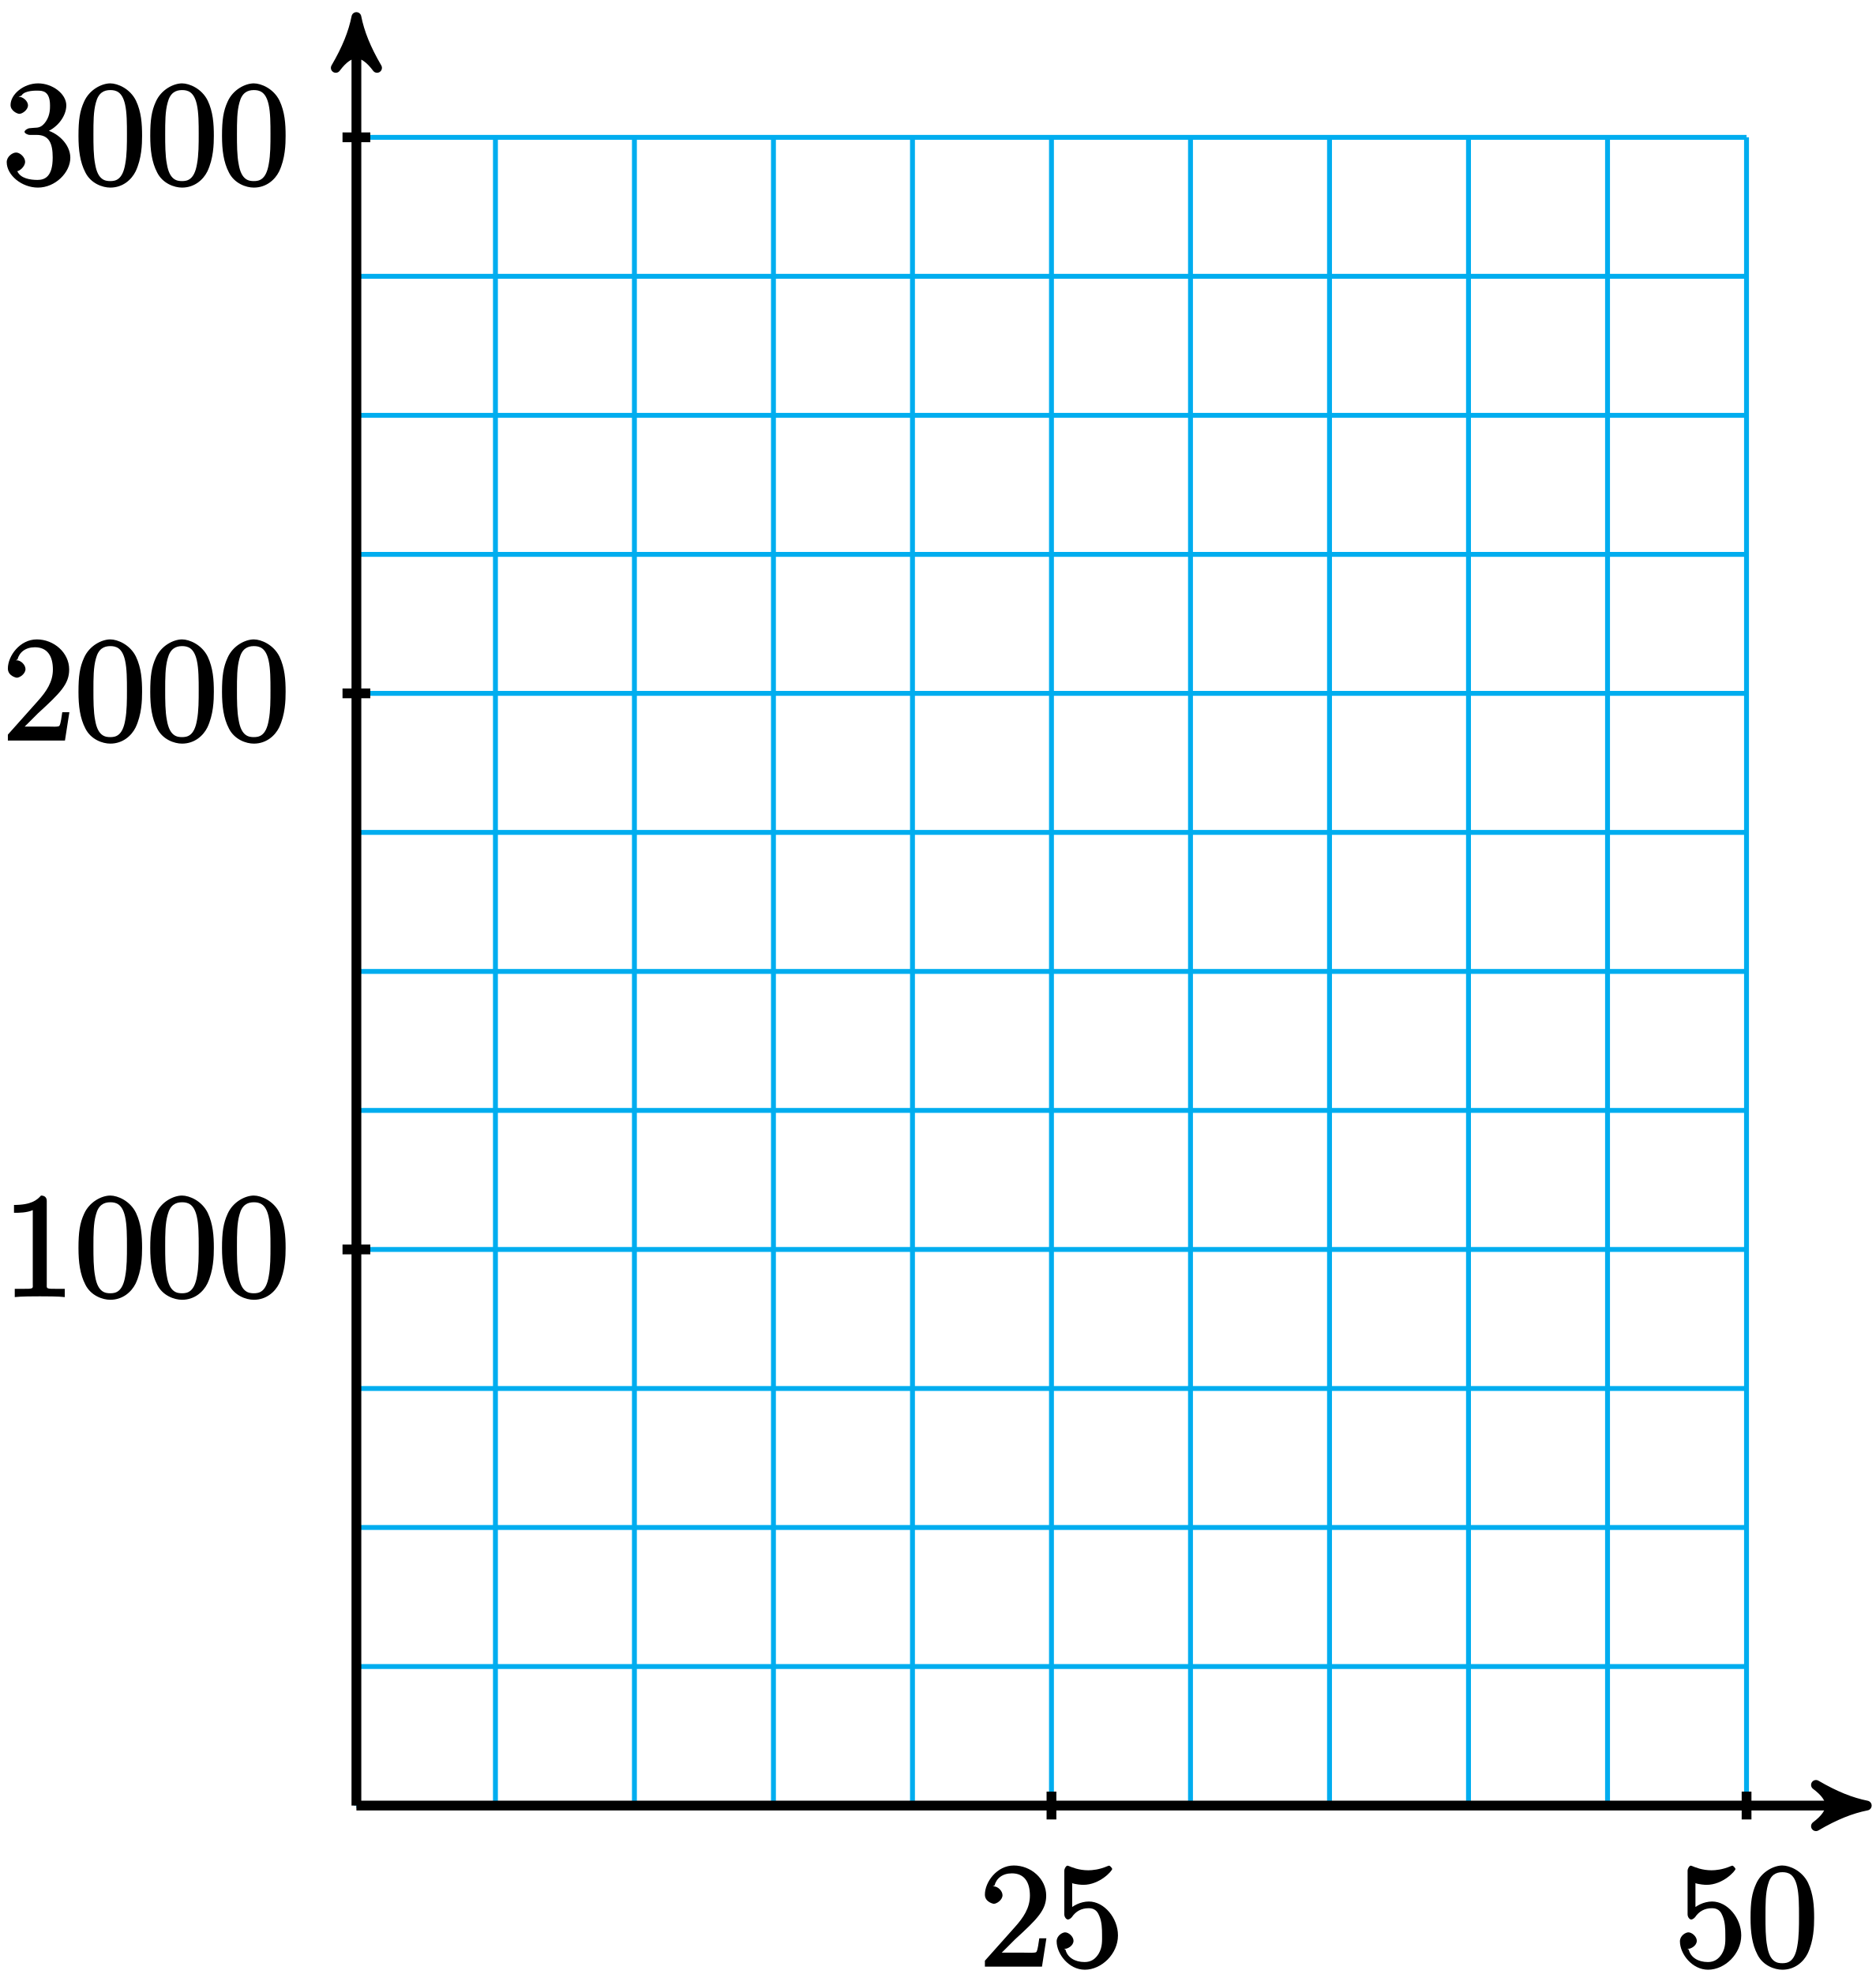
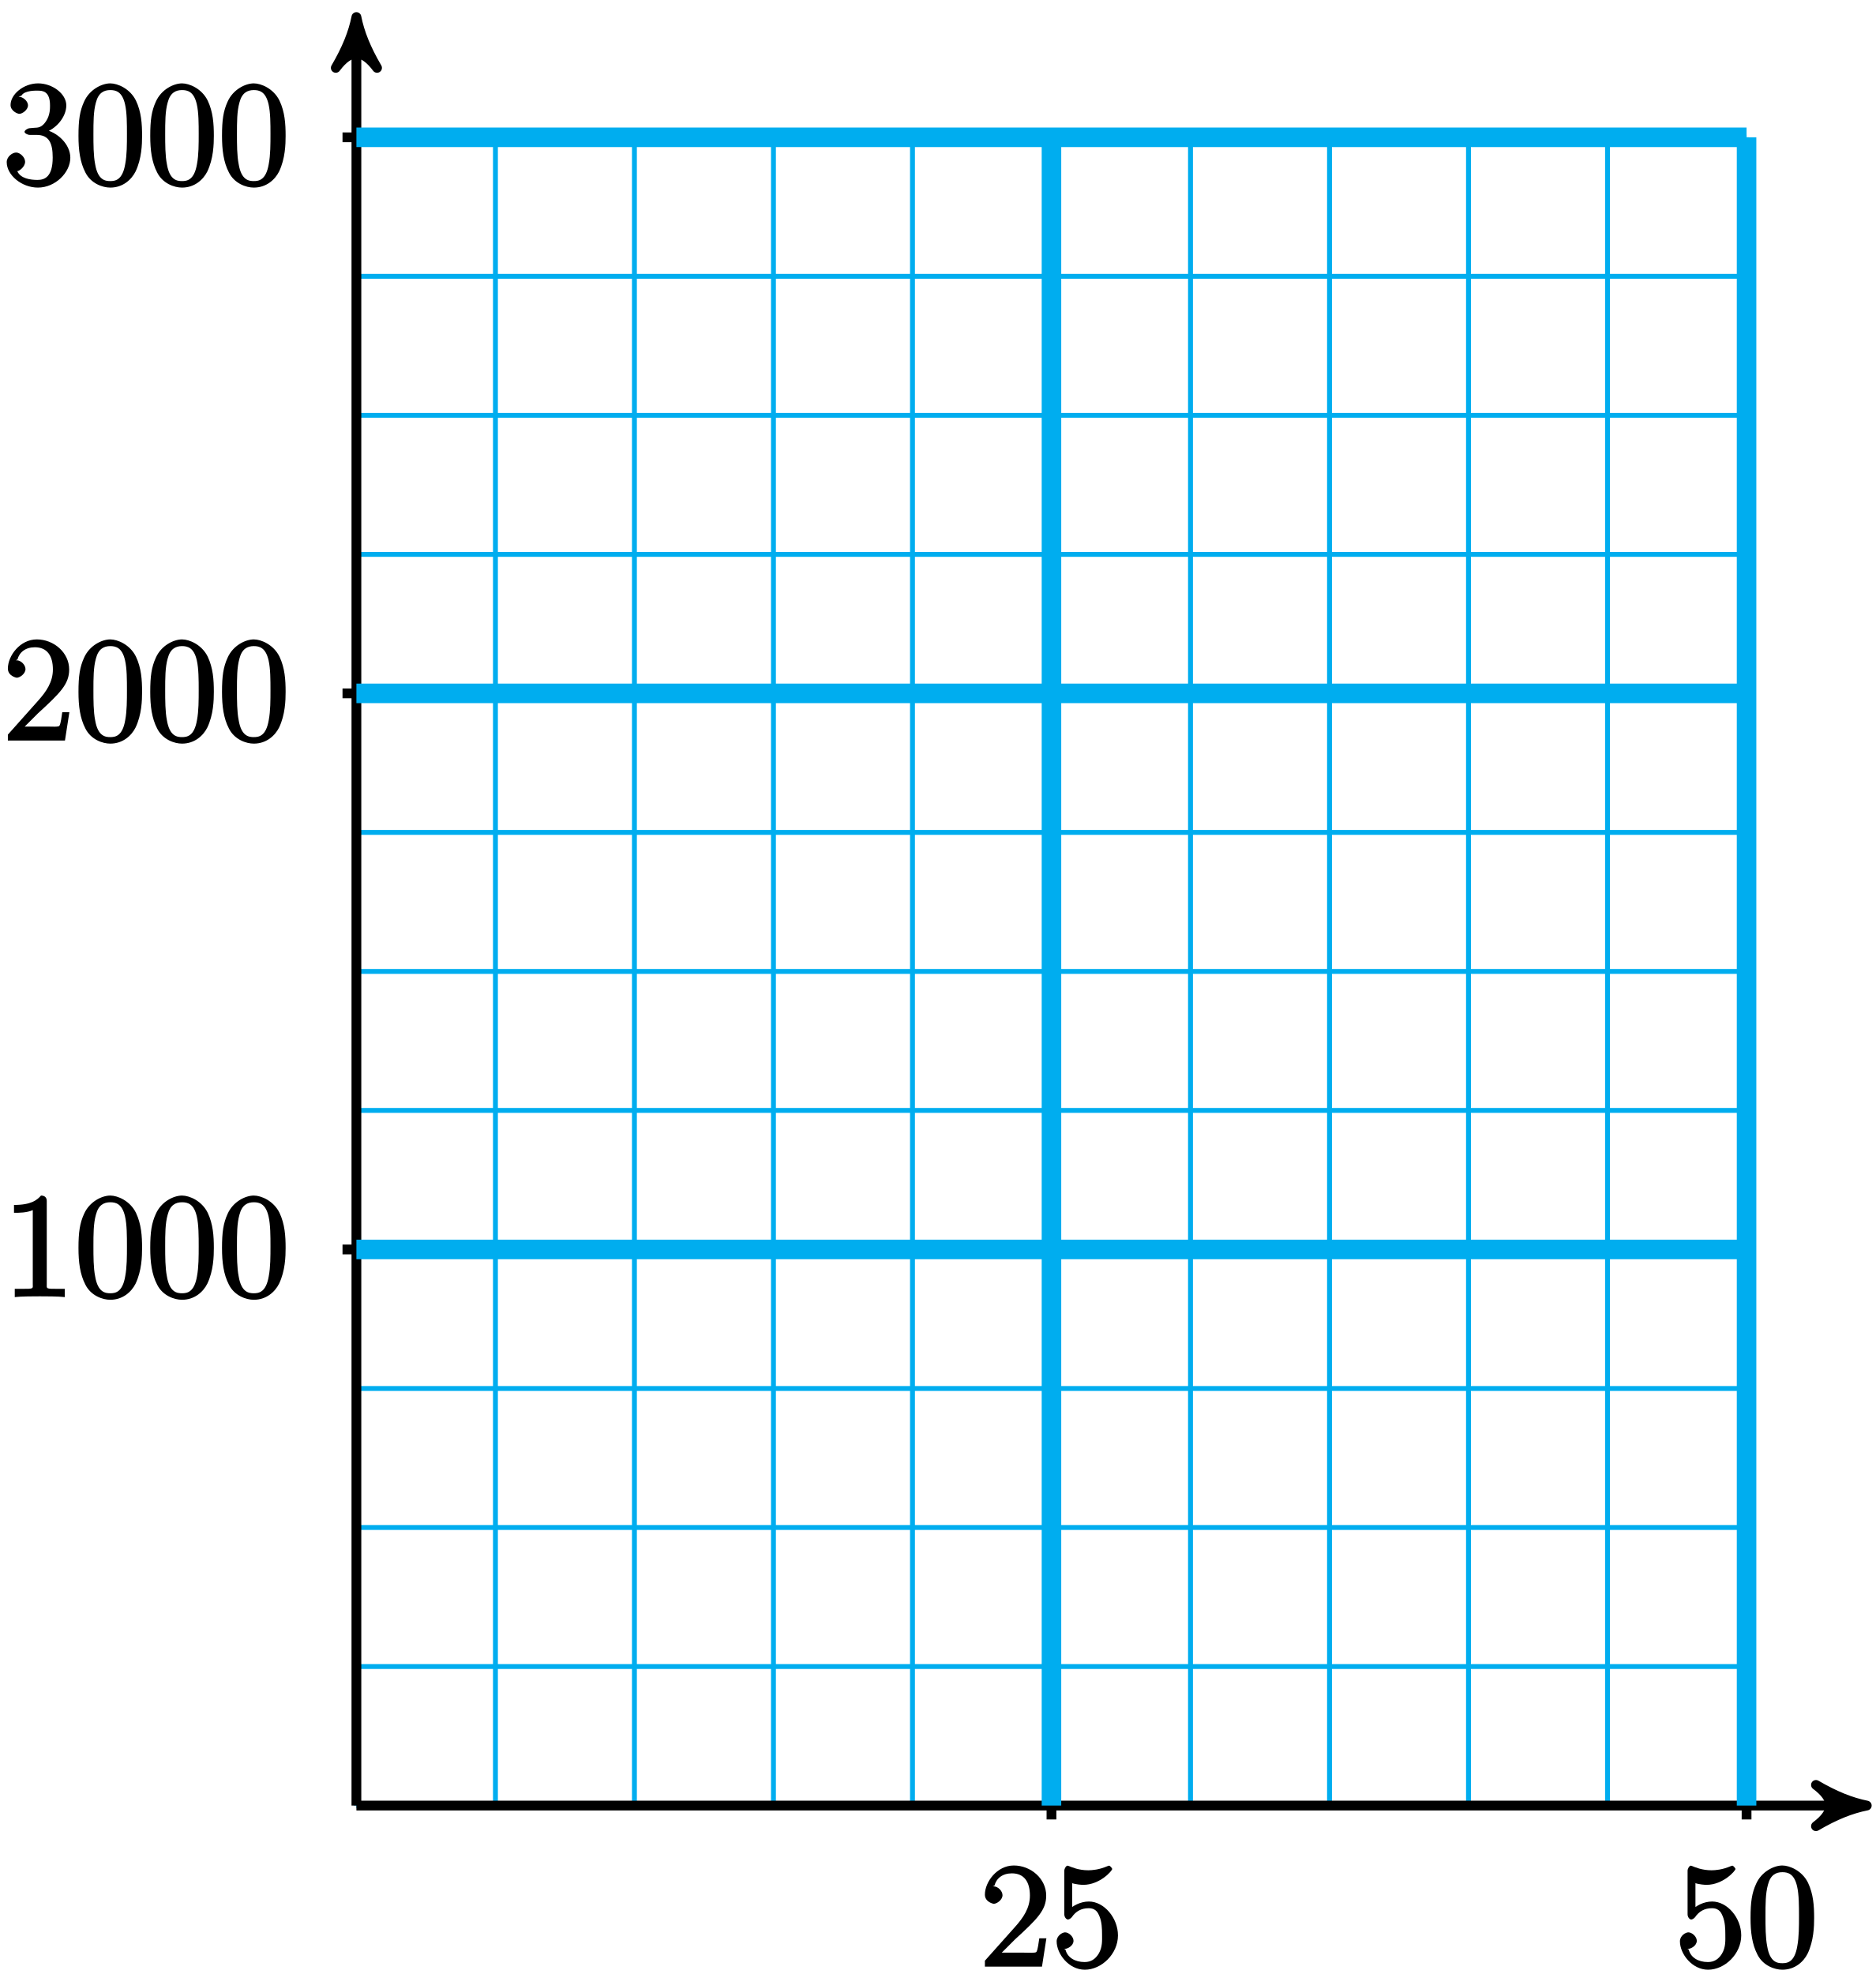
<svg xmlns="http://www.w3.org/2000/svg" xmlns:xlink="http://www.w3.org/1999/xlink" width="153pt" height="161pt" viewBox="0 0 153 161" version="1.1">
  <defs>
    <g>
      <symbol overflow="visible" id="glyph0-0">
        <path style="stroke:none;" d="" />
      </symbol>
      <symbol overflow="visible" id="glyph0-1">
        <path style="stroke:none;" d="M 5.266 -2.312 L 4.859 -2.312 C 4.797 -1.953 4.75 -1.406 4.625 -1.203 C 4.547 -1.094 3.984 -1.141 3.625 -1.141 L 1.406 -1.141 L 1.516 -0.891 C 1.844 -1.156 2.562 -1.922 2.875 -2.219 C 4.703 -3.891 5.422 -4.609 5.422 -5.797 C 5.422 -7.172 4.172 -8.25 2.781 -8.25 C 1.406 -8.25 0.422 -6.906 0.422 -5.875 C 0.422 -5.266 1.109 -5.125 1.141 -5.125 C 1.406 -5.125 1.859 -5.453 1.859 -5.828 C 1.859 -6.172 1.484 -6.547 1.141 -6.547 C 1.047 -6.547 1.016 -6.547 1.203 -6.609 C 1.359 -7.203 1.859 -7.609 2.625 -7.609 C 3.641 -7.609 4.094 -6.891 4.094 -5.797 C 4.094 -4.781 3.562 -4 2.875 -3.234 L 0.422 -0.484 L 0.422 0 L 5.078 0 L 5.438 -2.312 Z M 5.266 -2.312 " />
      </symbol>
      <symbol overflow="visible" id="glyph0-2">
        <path style="stroke:none;" d="M 1.531 -6.844 C 2.047 -6.688 2.469 -6.672 2.594 -6.672 C 3.938 -6.672 4.953 -7.812 4.953 -7.969 C 4.953 -8.016 4.781 -8.234 4.703 -8.234 C 4.688 -8.234 4.656 -8.234 4.547 -8.188 C 3.891 -7.906 3.312 -7.859 3 -7.859 C 2.219 -7.859 1.656 -8.109 1.422 -8.203 C 1.344 -8.234 1.312 -8.234 1.297 -8.234 C 1.203 -8.234 1.047 -8.016 1.047 -7.812 L 1.047 -4.266 C 1.047 -4.047 1.203 -3.844 1.344 -3.844 C 1.406 -3.844 1.531 -3.891 1.656 -4.031 C 1.984 -4.516 2.438 -4.766 3.031 -4.766 C 3.672 -4.766 3.812 -4.328 3.906 -4.125 C 4.109 -3.656 4.125 -3.078 4.125 -2.625 C 4.125 -2.156 4.172 -1.594 3.844 -1.047 C 3.578 -0.625 3.234 -0.375 2.703 -0.375 C 1.906 -0.375 1.297 -0.75 1.141 -1.391 C 0.984 -1.453 1.047 -1.453 1.109 -1.453 C 1.312 -1.453 1.797 -1.703 1.797 -2.109 C 1.797 -2.453 1.406 -2.797 1.109 -2.797 C 0.891 -2.797 0.422 -2.531 0.422 -2.062 C 0.422 -1.047 1.406 0.25 2.719 0.25 C 4.078 0.25 5.422 -1.031 5.422 -2.547 C 5.422 -3.969 4.297 -5.312 3.047 -5.312 C 2.359 -5.312 1.719 -4.953 1.406 -4.625 L 1.688 -4.516 L 1.688 -6.797 Z M 1.531 -6.844 " />
      </symbol>
      <symbol overflow="visible" id="glyph0-3">
        <path style="stroke:none;" d="M 5.516 -3.969 C 5.516 -4.953 5.453 -5.922 5.016 -6.844 C 4.531 -7.828 3.516 -8.25 2.922 -8.25 C 2.234 -8.25 1.219 -7.75 0.781 -6.75 C 0.438 -6 0.328 -5.266 0.328 -3.969 C 0.328 -2.812 0.453 -1.828 0.891 -0.984 C 1.344 -0.078 2.297 0.25 2.922 0.25 C 3.953 0.25 4.656 -0.406 4.984 -1.062 C 5.484 -2.109 5.516 -3.281 5.516 -3.969 Z M 2.922 -0.281 C 2.531 -0.281 1.906 -0.344 1.688 -1.656 C 1.547 -2.359 1.547 -3.281 1.547 -4.109 C 1.547 -5.094 1.547 -5.969 1.75 -6.688 C 1.953 -7.484 2.406 -7.703 2.922 -7.703 C 3.375 -7.703 3.891 -7.578 4.125 -6.547 C 4.281 -5.875 4.281 -4.922 4.281 -4.109 C 4.281 -3.312 4.281 -2.406 4.141 -1.672 C 3.922 -0.359 3.328 -0.281 2.922 -0.281 Z M 2.922 -0.281 " />
      </symbol>
      <symbol overflow="visible" id="glyph0-4">
        <path style="stroke:none;" d="M 3.594 -7.812 C 3.594 -8.078 3.438 -8.25 3.125 -8.25 C 2.797 -7.875 2.312 -7.484 0.922 -7.484 L 0.922 -6.844 C 1.359 -6.844 1.953 -6.844 2.453 -7.062 L 2.453 -1.062 C 2.453 -0.641 2.578 -0.641 1.531 -0.641 L 0.984 -0.641 L 0.984 0.031 C 1.484 -0.031 2.641 -0.031 3.031 -0.031 C 3.438 -0.031 4.578 -0.031 5.062 0.031 L 5.062 -0.641 L 4.531 -0.641 C 3.484 -0.641 3.594 -0.641 3.594 -1.062 Z M 3.594 -7.812 " />
      </symbol>
      <symbol overflow="visible" id="glyph0-5">
        <path style="stroke:none;" d="M 2.203 -4.594 C 2 -4.578 1.781 -4.406 1.781 -4.297 C 1.781 -4.188 2.016 -4.047 2.219 -4.047 L 2.766 -4.047 C 3.797 -4.047 4.078 -3.344 4.078 -2.203 C 4.078 -0.641 3.438 -0.375 2.844 -0.375 C 2.266 -0.375 1.453 -0.484 1.188 -1.094 C 1.328 -1.078 1.828 -1.438 1.828 -1.859 C 1.828 -2.219 1.422 -2.609 1.094 -2.609 C 0.797 -2.609 0.328 -2.281 0.328 -1.828 C 0.328 -0.766 1.547 0.25 2.875 0.25 C 4.297 0.25 5.516 -0.984 5.516 -2.188 C 5.516 -3.281 4.469 -4.297 3.328 -4.5 L 3.328 -4.203 C 4.359 -4.5 5.188 -5.516 5.188 -6.453 C 5.188 -7.406 4.047 -8.25 2.891 -8.25 C 1.703 -8.25 0.641 -7.359 0.641 -6.484 C 0.641 -6.016 1.188 -5.766 1.359 -5.766 C 1.609 -5.766 2.062 -6.094 2.062 -6.453 C 2.062 -6.844 1.609 -7.156 1.344 -7.156 C 1.281 -7.156 1.25 -7.156 1.531 -7.25 C 1.781 -7.703 2.797 -7.656 2.859 -7.656 C 3.25 -7.656 3.859 -7.625 3.859 -6.453 C 3.859 -6.234 3.875 -5.672 3.531 -5.156 C 3.172 -4.625 2.875 -4.641 2.562 -4.625 Z M 2.203 -4.594 " />
      </symbol>
    </g>
  </defs>
  <g id="surface1">
    <path style="fill:none;stroke-width:0.399;stroke-linecap:butt;stroke-linejoin:miter;stroke:rgb(0%,67.839%,93.729%);stroke-opacity:1;stroke-miterlimit:10;" d="M 0 -0.002 L 113.387 -0.002 M 0 11.338 L 113.387 11.338 M 0 22.678 L 113.387 22.678 M 0 34.014 L 113.387 34.014 M 0 45.354 L 113.387 45.354 M 0 56.694 L 113.387 56.694 M 0 68.03 L 113.387 68.03 M 0 79.369 L 113.387 79.369 M 0 90.709 L 113.387 90.709 M 0 102.045 L 113.387 102.045 M 0 113.385 L 113.387 113.385 M 0 124.725 L 113.387 124.725 M 0 136.057 L 113.387 136.057 M 0 -0.002 L 0 136.061 M 11.34 -0.002 L 11.34 136.061 M 22.676 -0.002 L 22.676 136.061 M 34.016 -0.002 L 34.016 136.061 M 45.356 -0.002 L 45.356 136.061 M 56.692 -0.002 L 56.692 136.061 M 68.032 -0.002 L 68.032 136.061 M 79.371 -0.002 L 79.371 136.061 M 90.707 -0.002 L 90.707 136.061 M 102.047 -0.002 L 102.047 136.061 M 113.383 -0.002 L 113.383 136.061 " transform="matrix(1,0,0,-1,29.07,147.26)" />
    <path style="fill:none;stroke-width:0.797;stroke-linecap:butt;stroke-linejoin:miter;stroke:rgb(0%,0%,0%);stroke-opacity:1;stroke-miterlimit:10;" d="M 0 -0.002 L 122.157 -0.002 " transform="matrix(1,0,0,-1,29.07,147.26)" />
    <path style="fill-rule:nonzero;fill:rgb(0%,0%,0%);fill-opacity:1;stroke-width:0.797;stroke-linecap:butt;stroke-linejoin:round;stroke:rgb(0%,0%,0%);stroke-opacity:1;stroke-miterlimit:10;" d="M 1.036 -0.002 C -0.261 0.26 -1.554 0.776 -3.108 1.682 C -1.554 0.518 -1.554 -0.517 -3.108 -1.685 C -1.554 -0.775 -0.261 -0.26 1.036 -0.002 Z M 1.036 -0.002 " transform="matrix(1,0,0,-1,151.2255,147.26)" />
    <path style="fill:none;stroke-width:0.797;stroke-linecap:butt;stroke-linejoin:miter;stroke:rgb(0%,0%,0%);stroke-opacity:1;stroke-miterlimit:10;" d="M 0 -0.002 L 0 144.834 " transform="matrix(1,0,0,-1,29.07,147.26)" />
    <path style="fill-rule:nonzero;fill:rgb(0%,0%,0%);fill-opacity:1;stroke-width:0.797;stroke-linecap:butt;stroke-linejoin:round;stroke:rgb(0%,0%,0%);stroke-opacity:1;stroke-miterlimit:10;" d="M 1.037 -0 C -0.26 0.258 -1.553 0.777 -3.108 1.683 C -1.553 0.519 -1.553 -0.52 -3.108 -1.684 C -1.553 -0.778 -0.26 -0.258 1.037 -0 Z M 1.037 -0 " transform="matrix(0,-1,-1,0,29.07,2.4274)" />
    <path style="fill:none;stroke-width:0.797;stroke-linecap:butt;stroke-linejoin:miter;stroke:rgb(0%,0%,0%);stroke-opacity:1;stroke-miterlimit:10;" d="M 56.692 1.135 L 56.692 -1.135 " transform="matrix(1,0,0,-1,29.07,147.26)" />
    <g style="fill:rgb(0%,0%,0%);fill-opacity:1;">
      <use xlink:href="#glyph0-1" x="79.91" y="160.4" />
      <use xlink:href="#glyph0-2" x="85.763" y="160.4" />
    </g>
+     <path style="fill:none;stroke-width:1.594;stroke-linecap:butt;stroke-linejoin:miter;stroke:rgb(0%,67.839%,93.729%);stroke-opacity:1;stroke-miterlimit:10;" d="M 56.692 -0.002 L 56.692 136.061 " transform="matrix(1,0,0,-1,29.07,147.26)" />
    <path style="fill:none;stroke-width:0.797;stroke-linecap:butt;stroke-linejoin:miter;stroke:rgb(0%,0%,0%);stroke-opacity:1;stroke-miterlimit:10;" d="M 113.387 1.135 L 113.387 -1.135 " transform="matrix(1,0,0,-1,29.07,147.26)" />
    <g style="fill:rgb(0%,0%,0%);fill-opacity:1;">
      <use xlink:href="#glyph0-2" x="136.6" y="160.4" />
      <use xlink:href="#glyph0-3" x="142.453" y="160.4" />
    </g>
+     <path style="fill:none;stroke-width:1.594;stroke-linecap:butt;stroke-linejoin:miter;stroke:rgb(0%,67.839%,93.729%);stroke-opacity:1;stroke-miterlimit:10;" d="M 113.387 -0.002 L 113.387 136.061 " transform="matrix(1,0,0,-1,29.07,147.26)" />
    <path style="fill:none;stroke-width:0.797;stroke-linecap:butt;stroke-linejoin:miter;stroke:rgb(0%,0%,0%);stroke-opacity:1;stroke-miterlimit:10;" d="M 1.133 45.354 L -1.133 45.354 " transform="matrix(1,0,0,-1,29.07,147.26)" />
    <g style="fill:rgb(0%,0%,0%);fill-opacity:1;">
      <use xlink:href="#glyph0-4" x="0.22" y="105.76" />
      <use xlink:href="#glyph0-3" x="6.073" y="105.76" />
      <use xlink:href="#glyph0-3" x="11.926" y="105.76" />
      <use xlink:href="#glyph0-3" x="17.78" y="105.76" />
    </g>
+     <path style="fill:none;stroke-width:1.594;stroke-linecap:butt;stroke-linejoin:miter;stroke:rgb(0%,67.839%,93.729%);stroke-opacity:1;stroke-miterlimit:10;" d="M 0 45.354 L 113.387 45.354 " transform="matrix(1,0,0,-1,29.07,147.26)" />
    <path style="fill:none;stroke-width:0.797;stroke-linecap:butt;stroke-linejoin:miter;stroke:rgb(0%,0%,0%);stroke-opacity:1;stroke-miterlimit:10;" d="M 1.133 90.709 L -1.133 90.709 " transform="matrix(1,0,0,-1,29.07,147.26)" />
    <g style="fill:rgb(0%,0%,0%);fill-opacity:1;">
      <use xlink:href="#glyph0-1" x="0.22" y="60.4" />
      <use xlink:href="#glyph0-3" x="6.073" y="60.4" />
      <use xlink:href="#glyph0-3" x="11.926" y="60.4" />
      <use xlink:href="#glyph0-3" x="17.78" y="60.4" />
    </g>
+     <path style="fill:none;stroke-width:1.594;stroke-linecap:butt;stroke-linejoin:miter;stroke:rgb(0%,67.839%,93.729%);stroke-opacity:1;stroke-miterlimit:10;" d="M 0 90.709 L 113.387 90.709 " transform="matrix(1,0,0,-1,29.07,147.26)" />
    <path style="fill:none;stroke-width:0.797;stroke-linecap:butt;stroke-linejoin:miter;stroke:rgb(0%,0%,0%);stroke-opacity:1;stroke-miterlimit:10;" d="M 1.133 136.061 L -1.133 136.061 " transform="matrix(1,0,0,-1,29.07,147.26)" />
    <g style="fill:rgb(0%,0%,0%);fill-opacity:1;">
      <use xlink:href="#glyph0-5" x="0.22" y="15.05" />
      <use xlink:href="#glyph0-3" x="6.073" y="15.05" />
      <use xlink:href="#glyph0-3" x="11.926" y="15.05" />
      <use xlink:href="#glyph0-3" x="17.78" y="15.05" />
    </g>
+     <path style="fill:none;stroke-width:1.594;stroke-linecap:butt;stroke-linejoin:miter;stroke:rgb(0%,67.839%,93.729%);stroke-opacity:1;stroke-miterlimit:10;" d="M 0 136.061 L 113.387 136.061 " transform="matrix(1,0,0,-1,29.07,147.26)" />
  </g>
</svg>
